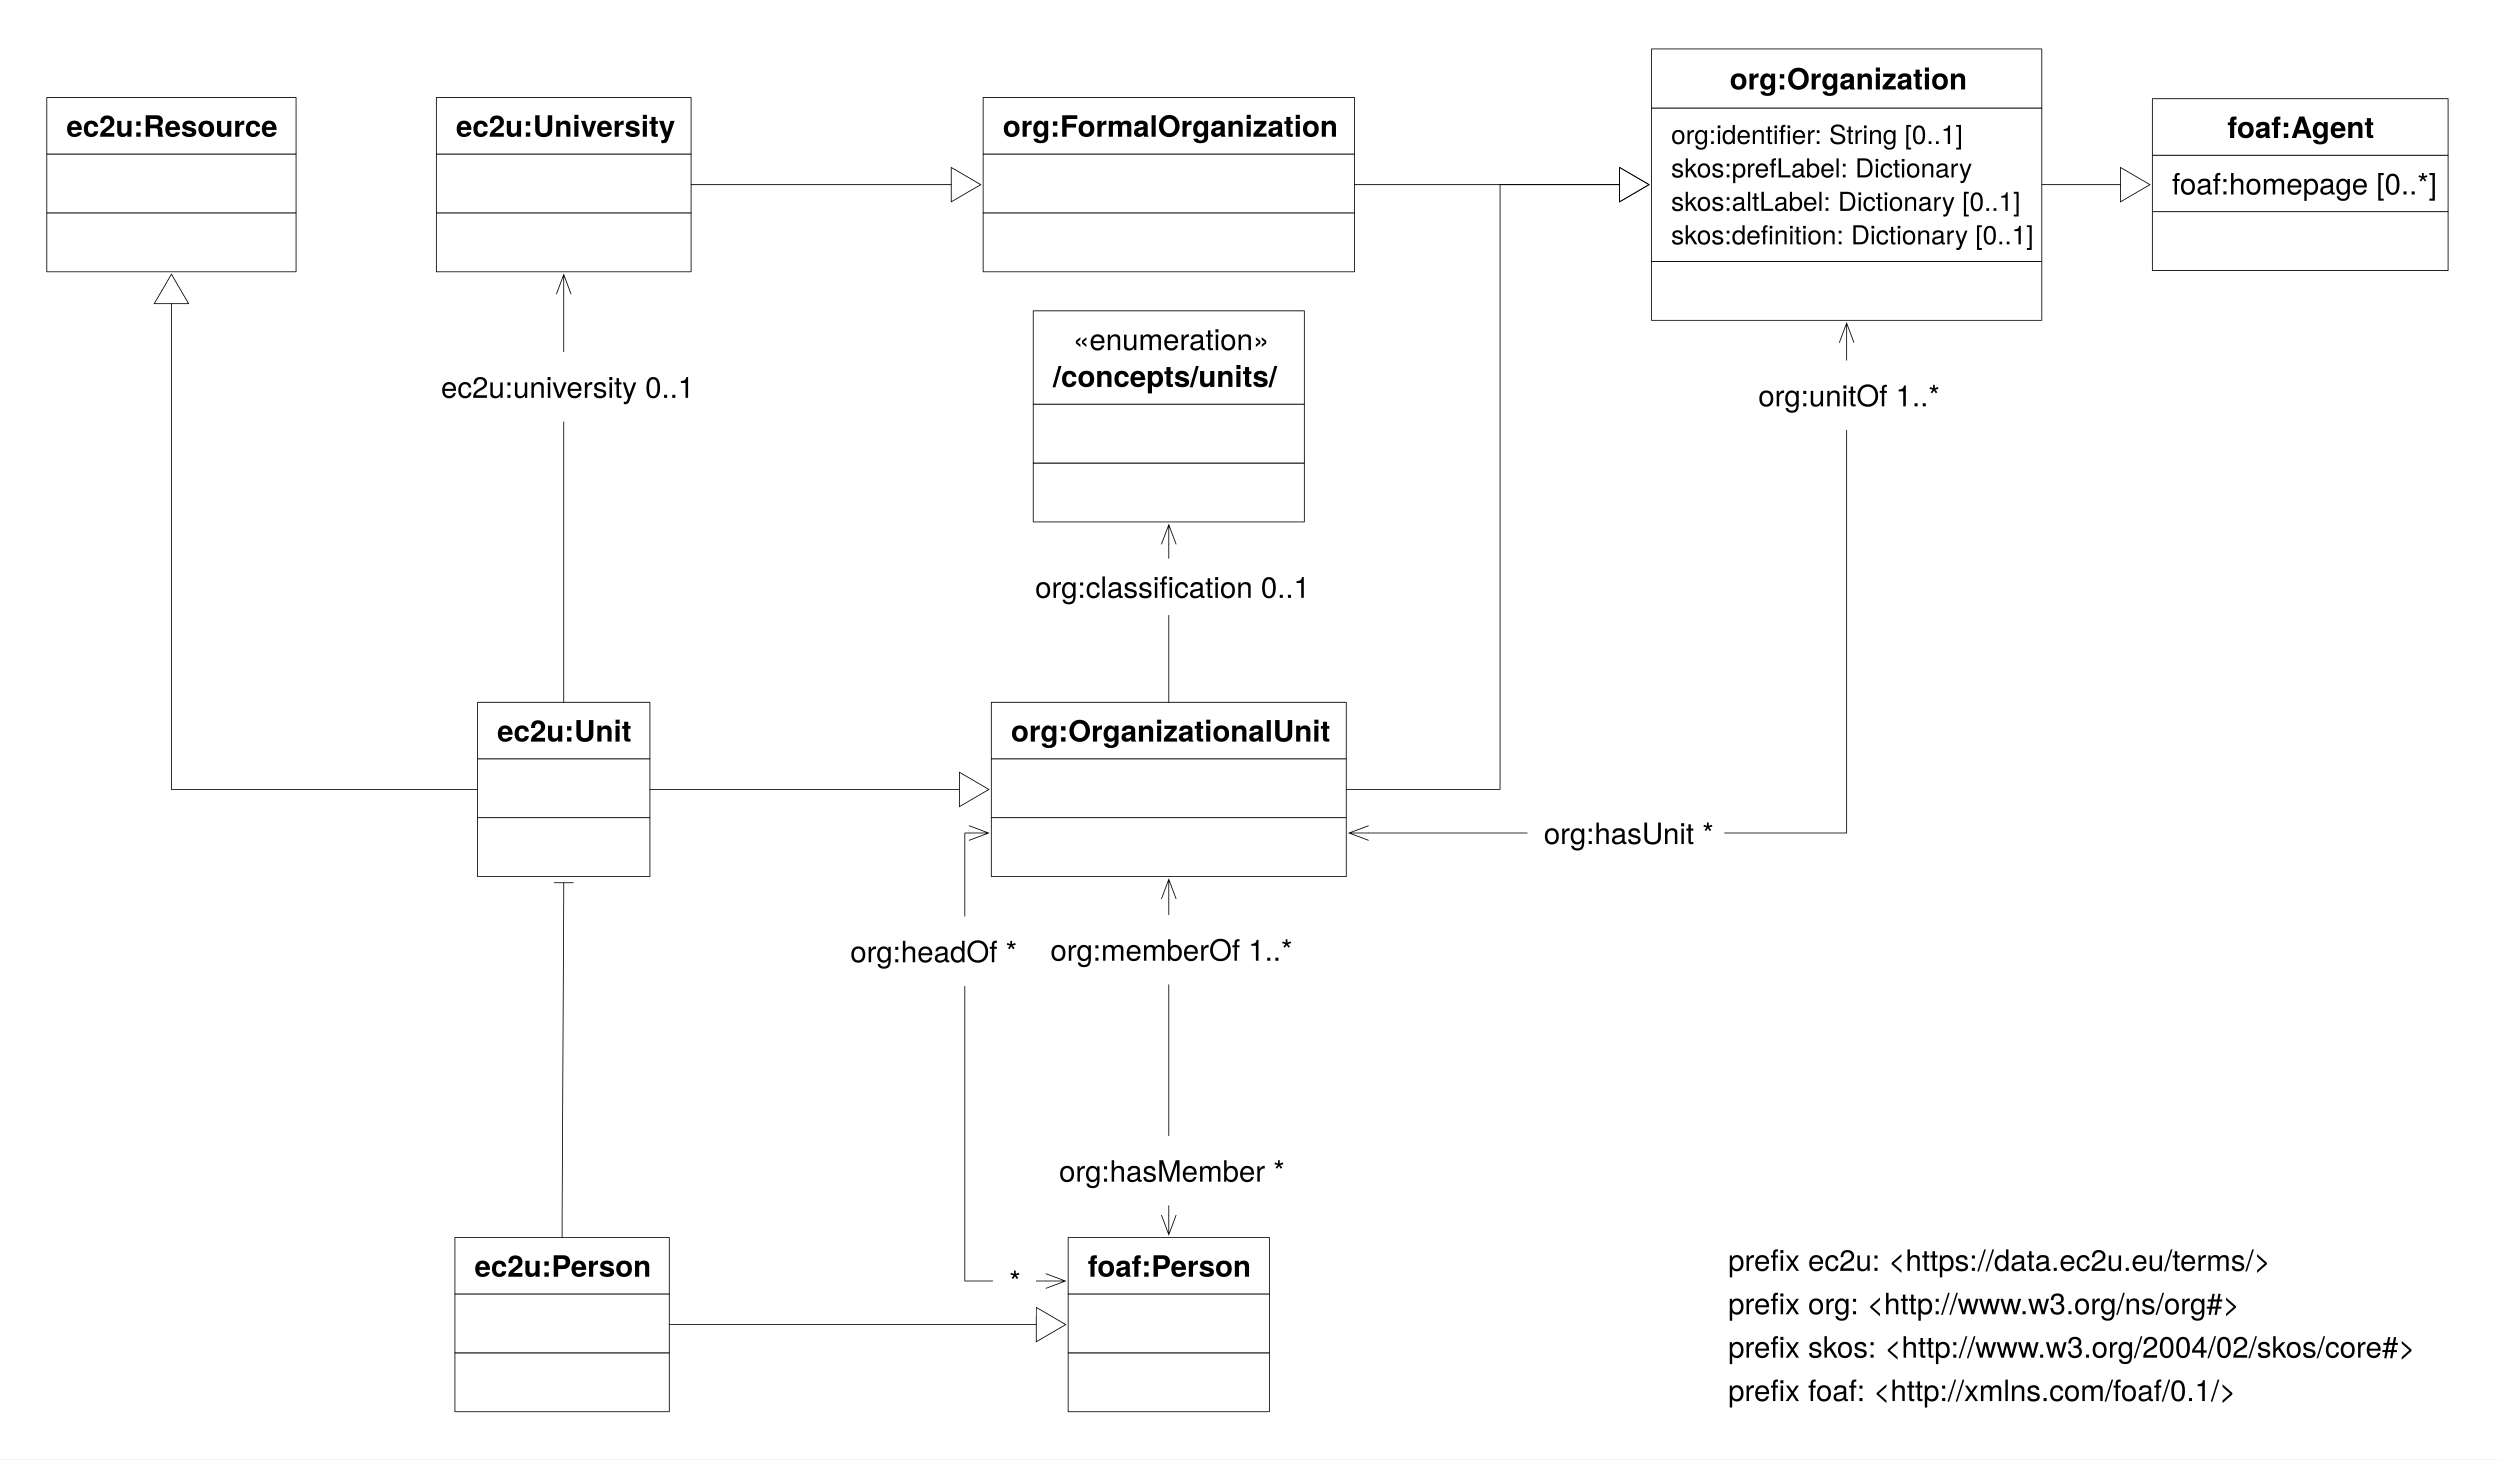
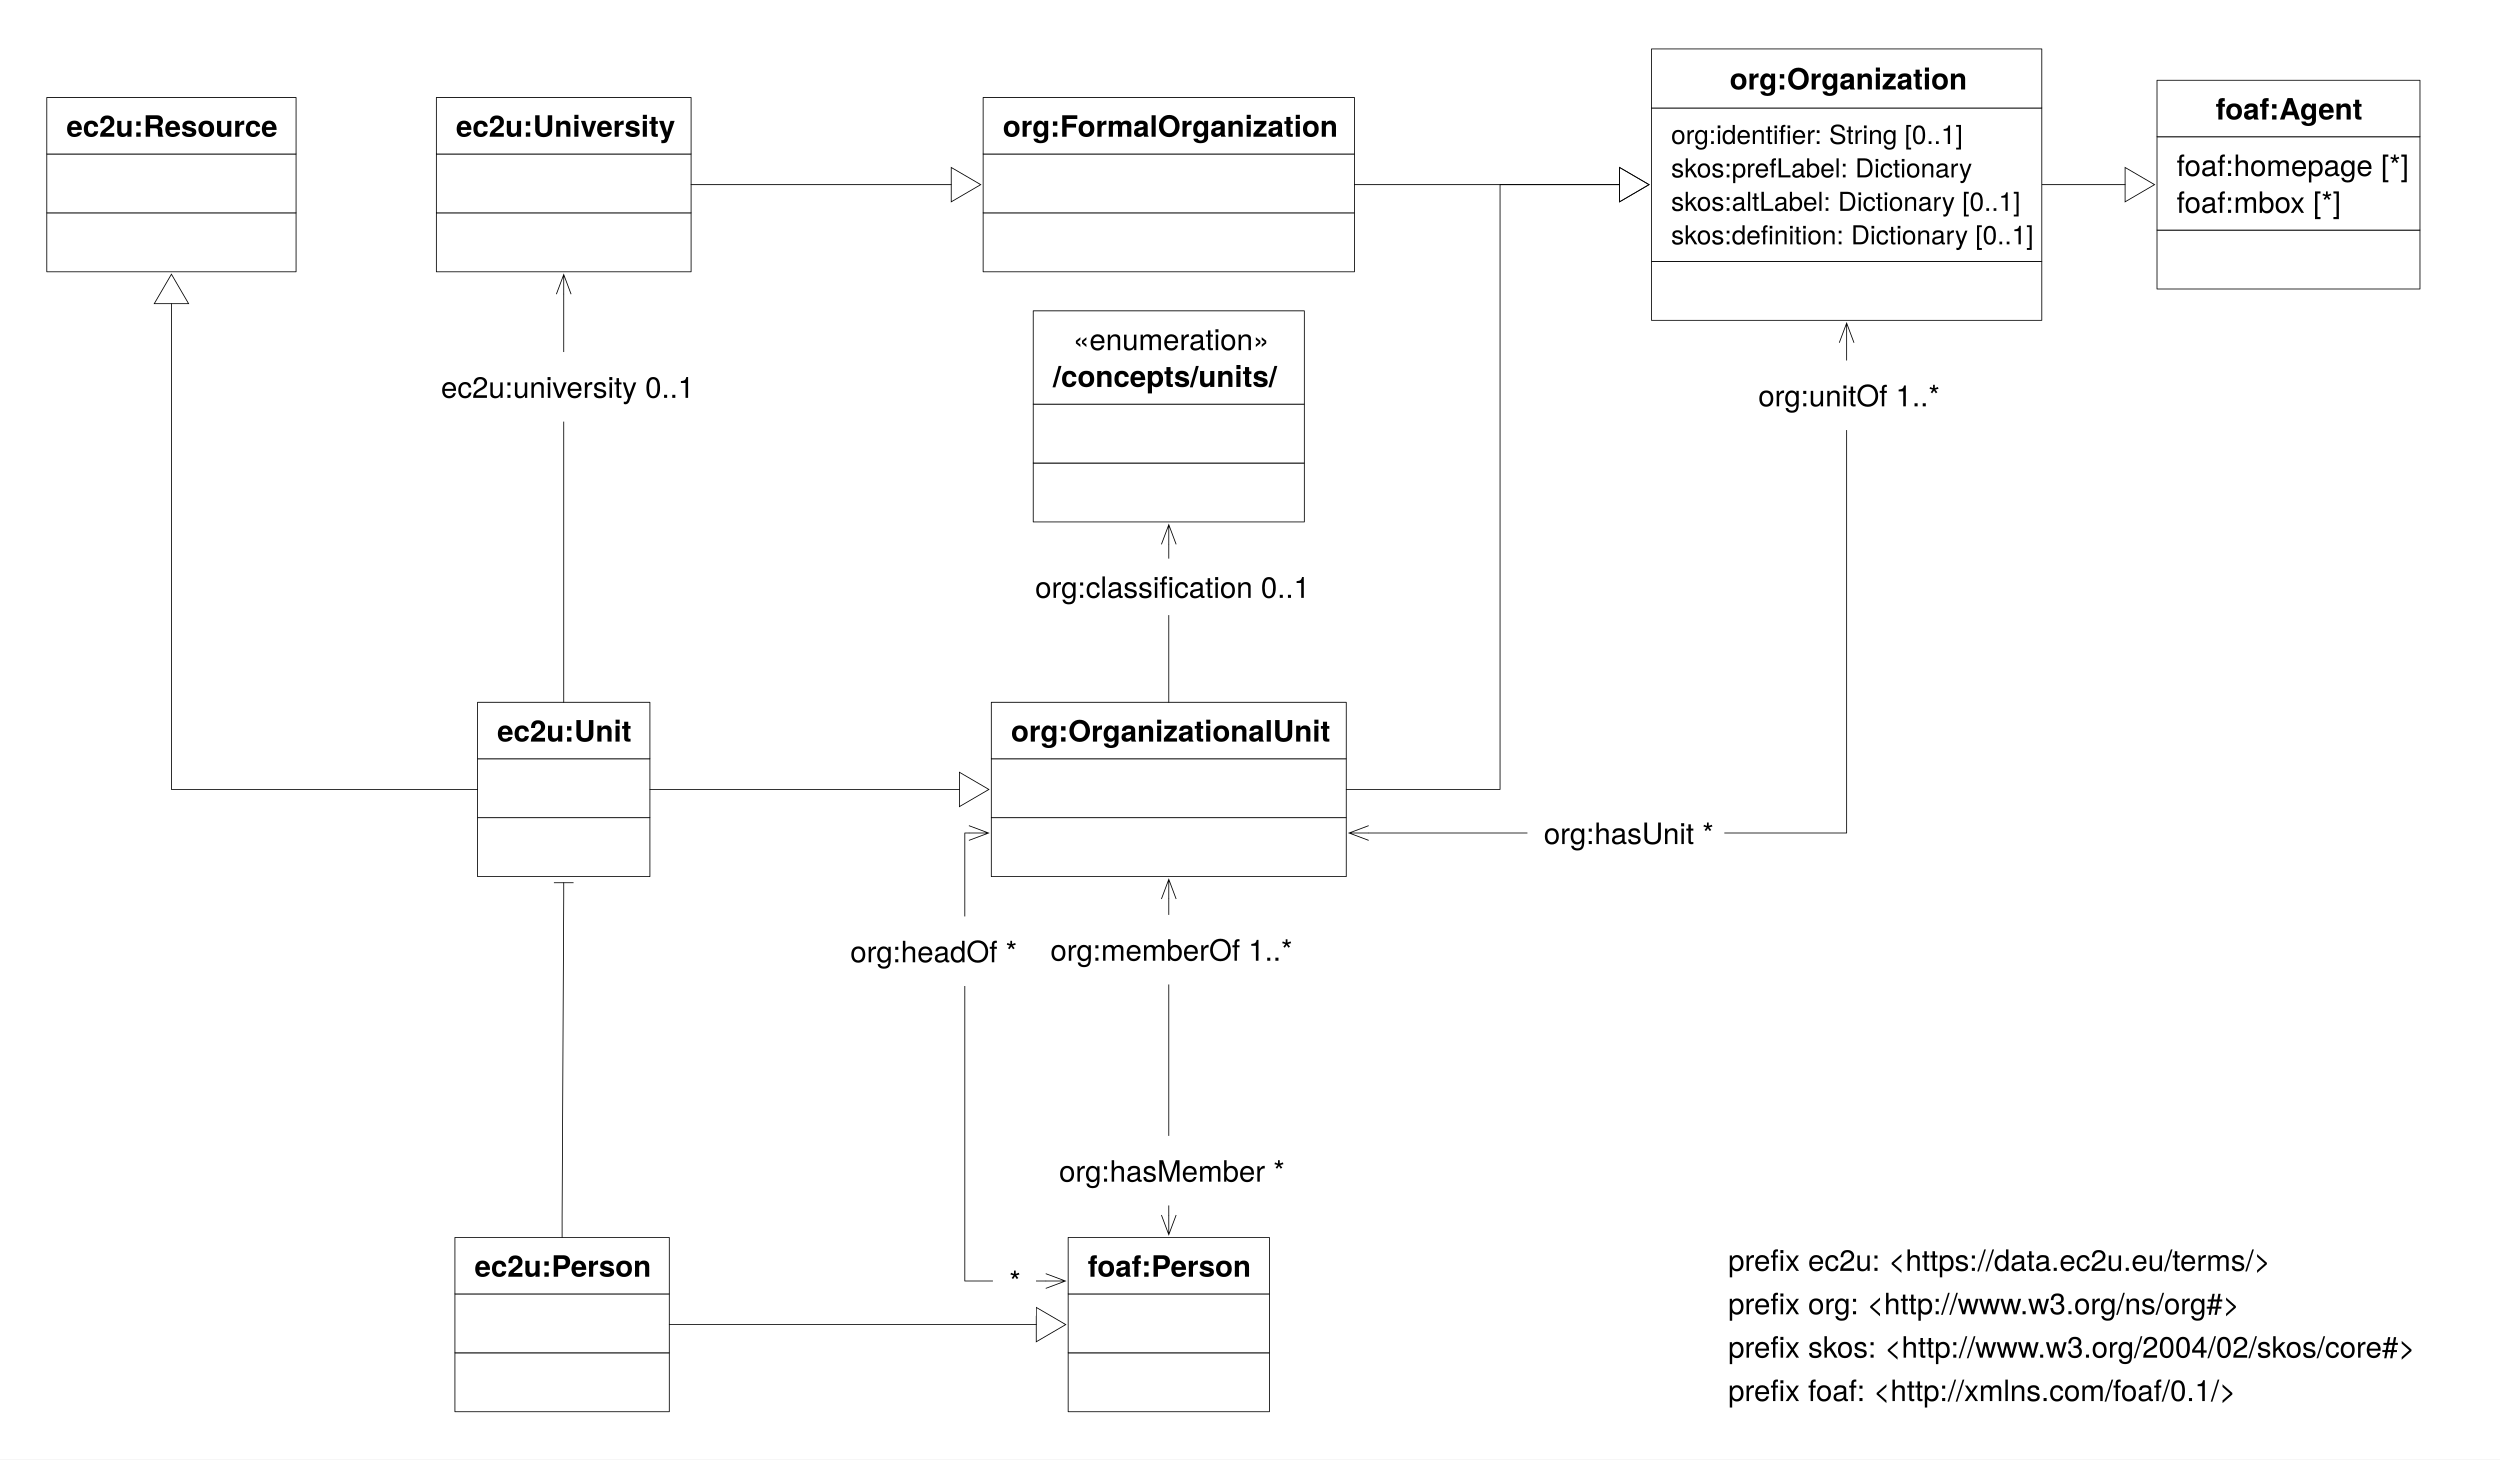
<svg xmlns="http://www.w3.org/2000/svg" xmlns:xlink="http://www.w3.org/1999/xlink" version="1.1" viewBox="272 68 764 446" width="764" height="446">
  <defs>
    <marker orient="auto" overflow="visible" markerUnits="strokeWidth" id="UMLInheritance_Marker" stroke-linejoin="miter" stroke-miterlimit="10" viewBox="-1 -22 38 44" markerWidth="38" markerHeight="44" color="black">
      <g>
        <path d="M 36 0 L 0 -21 L 0 21 Z" fill="none" stroke="currentColor" stroke-width="1" />
      </g>
    </marker>
    <marker orient="auto" overflow="visible" markerUnits="strokeWidth" id="StickArrow_Marker" stroke-linejoin="miter" stroke-miterlimit="10" viewBox="-1 -10 26 20" markerWidth="26" markerHeight="20" color="black">
      <g>
        <path d="M 24 0 L 0 0 M 0 -9 L 24 0 L 0 9" fill="none" stroke="currentColor" stroke-width="1" />
      </g>
    </marker>
    <marker orient="auto" overflow="visible" markerUnits="strokeWidth" id="StickArrow_Marker_2" stroke-linejoin="miter" stroke-miterlimit="10" viewBox="-25 -10 26 20" markerWidth="26" markerHeight="20" color="black">
      <g>
        <path d="M -24 0 L 0 0 M 0 9 L -24 0 L 0 -9" fill="none" stroke="currentColor" stroke-width="1" />
      </g>
    </marker>
    <marker orient="auto" overflow="visible" markerUnits="strokeWidth" id="NegativeControls_Marker" stroke-linejoin="miter" stroke-miterlimit="10" viewBox="-1 -13 2 26" markerWidth="2" markerHeight="26" color="black">
      <g>
        <line x1="0" y1="-12" x2="0" y2="12" fill="none" stroke="currentColor" stroke-width="1" />
      </g>
    </marker>
  </defs>
-   <g id="units" stroke-dasharray="none" stroke-opacity="1" stroke="none" fill="none" fill-opacity="1">
+   <g id="units" stroke-dasharray="none" fill="none" fill-opacity="1" stroke-opacity="1" stroke="none">
    <rect fill="white" x="272" y="68" width="764" height="446" />
    <g id="units_Layer_1">
      <g id="Group_248">
        <g id="Graphic_251">
          <rect x="417.941" y="317.885" width="52.671" height="18" fill="white" />
          <rect x="417.941" y="317.885" width="52.671" height="18" stroke="black" stroke-linecap="round" stroke-linejoin="round" stroke-width=".25" />
        </g>
        <g id="Graphic_250">
          <rect x="417.941" y="299.885" width="52.671" height="18" fill="white" />
          <rect x="417.941" y="299.885" width="52.671" height="18" stroke="black" stroke-linecap="round" stroke-linejoin="round" stroke-width=".25" />
        </g>
        <g id="Graphic_249">
          <rect x="417.941" y="282.624" width="52.671" height="17.261" fill="white" />
          <rect x="417.941" y="282.624" width="52.671" height="17.261" stroke="black" stroke-linecap="round" stroke-linejoin="round" stroke-width=".25" />
          <text transform="translate(423.9408 285.6238)" fill="black">
            <tspan font-family="Helvetica Neue" font-weight="bold" font-size="9" fill="black" x="0" y="9">ec2u:Unit
            </tspan>
          </text>
        </g>
      </g>
      <g id="Group_244">
        <g id="Graphic_247">
          <rect x="574.945" y="317.885" width="108.471" height="18" fill="white" />
          <rect x="574.945" y="317.885" width="108.471" height="18" stroke="black" stroke-linecap="round" stroke-linejoin="round" stroke-width=".25" />
        </g>
        <g id="Graphic_246">
          <rect x="574.945" y="299.885" width="108.471" height="18" fill="white" />
          <rect x="574.945" y="299.885" width="108.471" height="18" stroke="black" stroke-linecap="round" stroke-linejoin="round" stroke-width=".25" />
        </g>
        <g id="Graphic_245">
          <a xlink:href="https://www.w3.org/TR/vocab-org/#class-organizationalunit">
            <rect x="574.945" y="282.624" width="108.471" height="17.261" fill="white" />
            <rect x="574.945" y="282.624" width="108.471" height="17.261" stroke="black" stroke-linecap="round" stroke-linejoin="round" stroke-width=".25" />
            <text transform="translate(580.9452 285.6238)" fill="black">
              <tspan font-family="Helvetica Neue" font-weight="bold" font-size="9" fill="black" x="6750156e-19" y="9">
                org:OrganizationalUnit
              </tspan>
            </text>
          </a>
        </g>
      </g>
      <g id="Group_240">
        <g id="Graphic_243">
          <rect x="286.299" y="133.056" width="76.179" height="18" fill="white" />
          <rect x="286.299" y="133.056" width="76.179" height="18" stroke="black" stroke-linecap="round" stroke-linejoin="round" stroke-width=".25" />
        </g>
        <g id="Graphic_242">
          <rect x="286.299" y="115.056" width="76.179" height="18" fill="white" />
          <rect x="286.299" y="115.056" width="76.179" height="18" stroke="black" stroke-linecap="round" stroke-linejoin="round" stroke-width=".25" />
        </g>
        <g id="Graphic_241">
          <a xlink:href="resources.svg">
            <rect x="286.299" y="97.795" width="76.179" height="17.261" fill="white" />
            <rect x="286.299" y="97.795" width="76.179" height="17.261" stroke="black" stroke-linecap="round" stroke-linejoin="round" stroke-width=".25" />
            <text transform="translate(292.2992 100.7953)" fill="black">
              <tspan font-family="Helvetica Neue" font-weight="bold" font-size="9" fill="black" x="4973799e-20" y="9">
                ec2u:Resource
              </tspan>
            </text>
          </a>
        </g>
      </g>
      <g id="Line_239">
        <line x1="470.612" y1="309.254" x2="565.195" y2="309.254" marker-end="url(#UMLInheritance_Marker)" stroke="black" stroke-linecap="round" stroke-linejoin="round" stroke-width=".25" />
      </g>
      <g id="Line_238">
        <path d="M 417.941 309.254 L 324.389 309.254 L 324.389 160.806" marker-end="url(#UMLInheritance_Marker)" stroke="black" stroke-linecap="round" stroke-linejoin="round" stroke-width=".25" />
      </g>
      <g id="Group_236">
        <g id="Graphic_237">
          <text transform="translate(800.1198 447.3805)" fill="black">
            <tspan font-family="Helvetica Neue" font-size="9" fill="black" x="0" y="9">prefix ec2u: &lt;https://data.ec2u.eu/terms/&gt;</tspan>
          </text>
        </g>
      </g>
      <g id="Graphic_235">
        <a xlink:href="https://www.w3.org/TR/vocab-org/">
          <text transform="translate(800.1198 460.6416)" fill="black">
            <tspan font-family="Helvetica Neue" font-size="9" fill="black" x="0" y="9">prefix org: &lt;http://www.w3.org/ns/org#&gt;</tspan>
          </text>
        </a>
      </g>
      <g id="Graphic_234">
        <a xlink:href="https://www.w3.org/TR/skos-primer/">
          <text transform="translate(800.1198 473.9026)" fill="black">
            <tspan font-family="Helvetica Neue" font-size="9" fill="black" x="0" y="9">prefix skos: &lt;http://www.w3.org/2004/02/skos/core#&gt;</tspan>
          </text>
        </a>
      </g>
      <g id="Group_230">
        <g id="Graphic_233">
          <rect x="405.354" y="133.056" width="77.844" height="18" fill="white" />
          <rect x="405.354" y="133.056" width="77.844" height="18" stroke="black" stroke-linecap="round" stroke-linejoin="round" stroke-width=".25" />
        </g>
        <g id="Graphic_232">
          <rect x="405.354" y="115.056" width="77.844" height="18" fill="white" />
          <rect x="405.354" y="115.056" width="77.844" height="18" stroke="black" stroke-linecap="round" stroke-linejoin="round" stroke-width=".25" />
        </g>
        <g id="Graphic_231">
          <rect x="405.354" y="97.795" width="77.844" height="17.261" fill="white" />
          <rect x="405.354" y="97.795" width="77.844" height="17.261" stroke="black" stroke-linecap="round" stroke-linejoin="round" stroke-width=".25" />
          <text transform="translate(411.3543 100.7953)" fill="black">
            <tspan font-family="Helvetica Neue" font-weight="bold" font-size="9" fill="black" x="48316906e-20" y="9">
              ec2u:University
            </tspan>
          </text>
        </g>
      </g>
      <g id="Group_226">
        <g id="Graphic_229">
          <rect x="572.448" y="133.056" width="113.466" height="18" fill="white" />
          <rect x="572.448" y="133.056" width="113.466" height="18" stroke="black" stroke-linecap="round" stroke-linejoin="round" stroke-width=".25" />
        </g>
        <g id="Graphic_228">
          <rect x="572.448" y="115.056" width="113.466" height="18" fill="white" />
          <rect x="572.448" y="115.056" width="113.466" height="18" stroke="black" stroke-linecap="round" stroke-linejoin="round" stroke-width=".25" />
        </g>
        <g id="Graphic_227">
          <a xlink:href="https://www.w3.org/TR/vocab-org/#class-formalorganization">
            <rect x="572.448" y="97.795" width="113.466" height="17.261" fill="white" />
            <rect x="572.448" y="97.795" width="113.466" height="17.261" stroke="black" stroke-linecap="round" stroke-linejoin="round" stroke-width=".25" />
            <text transform="translate(578.4477 100.7953)" fill="black">
              <tspan font-family="Helvetica Neue" font-weight="bold" font-size="9" fill="black" x="17763568e-20" y="9">
                org:FormalOrganization
              </tspan>
            </text>
          </a>
        </g>
      </g>
      <g id="Line_225">
        <line x1="483.198" y1="124.426" x2="562.698" y2="124.426" marker-end="url(#UMLInheritance_Marker)" stroke="black" stroke-linecap="round" stroke-linejoin="round" stroke-width=".25" />
      </g>
      <g id="Line_224">
        <line x1="444.276" y1="282.624" x2="444.276" y2="157.906" marker-end="url(#StickArrow_Marker)" stroke="black" stroke-linecap="round" stroke-linejoin="round" stroke-width=".25" />
      </g>
      <g id="Graphic_223">
        <rect x="401.764" y="175.583" width="85.024" height="21.261" fill="white" />
        <text transform="translate(406.7643 180.5831)" fill="black">
          <tspan font-family="Helvetica Neue" font-size="9" fill="black" x="632383e-18" y="9">ec2u:university 0..1
          </tspan>
        </text>
      </g>
      <g id="Line_222">
        <path d="M 690.266 322.57 L 836.333 322.57 L 836.333 172.746" marker-end="url(#StickArrow_Marker)" marker-start="url(#StickArrow_Marker_2)" stroke="black" stroke-linecap="round" stroke-linejoin="round" stroke-width=".25" />
      </g>
      <g id="Graphic_221">
        <rect x="804.324" y="178.166" width="64.018" height="21.261" fill="white" />
        <text transform="translate(809.3239 183.1663)" fill="black">
          <tspan font-family="Helvetica Neue" font-size="9" fill="black" x="14210855e-21" y="9">org:unitOf 1..*</tspan>
        </text>
      </g>
      <g id="Graphic_220">
        <rect x="738.781" y="311.939" width="60.175" height="21.261" fill="white" />
        <text transform="translate(743.7814 316.9391)" fill="black">
          <tspan font-family="Helvetica Neue" font-size="9" fill="black" x="0" y="9">org:hasUnit *</tspan>
        </text>
      </g>
      <g id="Group_213">
        <g id="Graphic_216">
          <rect x="411.024" y="481.425" width="65.514" height="18" fill="white" />
          <rect x="411.024" y="481.425" width="65.514" height="18" stroke="black" stroke-linecap="round" stroke-linejoin="round" stroke-width=".25" />
        </g>
        <g id="Graphic_215">
          <rect x="411.024" y="463.425" width="65.514" height="18" fill="white" />
          <rect x="411.024" y="463.425" width="65.514" height="18" stroke="black" stroke-linecap="round" stroke-linejoin="round" stroke-width=".25" />
        </g>
        <g id="Graphic_214">
          <a xlink:href="persons.svg">
            <rect x="411.024" y="446.164" width="65.514" height="17.261" fill="white" />
            <rect x="411.024" y="446.164" width="65.514" height="17.261" stroke="black" stroke-linecap="round" stroke-linejoin="round" stroke-width=".25" />
            <text transform="translate(417.0236 449.1637)" fill="black">
              <tspan font-family="Helvetica Neue" font-weight="bold" font-size="9" fill="black" x="0" y="9">ec2u:Person
              </tspan>
            </text>
          </a>
        </g>
      </g>
      <g id="Group_209">
        <g id="Graphic_212">
          <rect x="598.431" y="481.425" width="61.5" height="18" fill="white" />
          <rect x="598.431" y="481.425" width="61.5" height="18" stroke="black" stroke-linecap="round" stroke-linejoin="round" stroke-width=".25" />
        </g>
        <g id="Graphic_211">
          <rect x="598.431" y="463.425" width="61.5" height="18" fill="white" />
          <rect x="598.431" y="463.425" width="61.5" height="18" stroke="black" stroke-linecap="round" stroke-linejoin="round" stroke-width=".25" />
        </g>
        <g id="Graphic_210">
          <a xlink:href="http://xmlns.com/foaf/spec/#term_Person">
            <rect x="598.431" y="446.164" width="61.5" height="17.261" fill="white" />
            <rect x="598.431" y="446.164" width="61.5" height="17.261" stroke="black" stroke-linecap="round" stroke-linejoin="round" stroke-width=".25" />
            <text transform="translate(604.4307 449.1637)" fill="black">
              <tspan font-family="Helvetica Neue" font-weight="bold" font-size="9" fill="black" x="0" y="9">foaf:Person
              </tspan>
            </text>
          </a>
        </g>
      </g>
      <g id="Line_208">
        <line x1="476.538" y1="472.794" x2="588.681" y2="472.794" marker-end="url(#UMLInheritance_Marker)" stroke="black" stroke-linecap="round" stroke-linejoin="round" stroke-width=".25" />
      </g>
      <g id="Line_207">
        <path d="M 591.581 459.479 L 566.845 459.479 L 566.845 322.57 L 568.095 322.57" marker-end="url(#StickArrow_Marker)" marker-start="url(#StickArrow_Marker_2)" stroke="black" stroke-linecap="round" stroke-linejoin="round" stroke-width=".25" />
      </g>
      <g id="Graphic_206">
        <rect x="526.836" y="348.064" width="59.356" height="21.261" fill="white" />
        <text transform="translate(531.8358 353.0643)" fill="black">
          <tspan font-family="Helvetica Neue" font-size="9" fill="black" x="0" y="9">org:headOf *</tspan>
        </text>
      </g>
      <g id="Line_204">
        <path d="M 443.781 446.164 L 443.781 439.914 L 444.276 342.135 L 444.276 337.76" marker-end="url(#NegativeControls_Marker)" stroke="black" stroke-linecap="round" stroke-linejoin="round" stroke-width=".25" />
      </g>
      <g id="Graphic_203">
        <a xlink:href="http://xmlns.com/foaf/spec/">
          <text transform="translate(800.1198 487.1637)" fill="black">
            <tspan font-family="Helvetica Neue" font-size="9" fill="black" x="0" y="9">prefix foaf: &lt;http://xmlns.com/foaf/0.1/&gt;</tspan>
          </text>
        </a>
      </g>
      <g id="Group_196">
        <g id="Graphic_199">
          <rect x="587.757" y="209.505" width="82.848" height="18" fill="white" />
          <rect x="587.757" y="209.505" width="82.848" height="18" stroke="black" stroke-linecap="round" stroke-linejoin="round" stroke-width=".25" />
        </g>
        <g id="Graphic_198">
          <rect x="587.757" y="191.505" width="82.848" height="18" fill="white" />
          <rect x="587.757" y="191.505" width="82.848" height="18" stroke="black" stroke-linecap="round" stroke-linejoin="round" stroke-width=".25" />
        </g>
        <g id="Graphic_197">
          <rect x="587.757" y="162.992" width="82.848" height="28.513" fill="white" />
          <rect x="587.757" y="162.992" width="82.848" height="28.513" stroke="black" stroke-linecap="round" stroke-linejoin="round" stroke-width=".25" />
          <text transform="translate(593.7567 165.9921)" fill="black">
            <tspan font-family="Helvetica Neue" font-size="9" fill="black" x="6.165" y="9">«enumeration»</tspan>
            <tspan font-family="Helvetica Neue" font-weight="bold" font-size="9" fill="black" x="8952838e-19" y="20.252">
              /concepts/units/
            </tspan>
          </text>
        </g>
      </g>
      <g id="Line_195">
        <line x1="629.181" y1="282.624" x2="629.181" y2="234.355" marker-end="url(#StickArrow_Marker)" stroke="black" stroke-linecap="round" stroke-linejoin="round" stroke-width=".25" />
      </g>
      <g id="Graphic_194">
        <rect x="582.334" y="238.715" width="93.693" height="17.261" fill="white" />
        <text transform="translate(588.3342 241.7154)" fill="black">
          <tspan font-family="Helvetica Neue" font-size="9" fill="black" x="0" y="9">org:classification 0..1</tspan>
        </text>
      </g>
      <g id="Group_190">
        <g id="Graphic_193">
-           <rect x="929.764" y="132.687" width="90.372" height="18" fill="white" />
-           <rect x="929.764" y="132.687" width="90.372" height="18" stroke="black" stroke-linecap="round" stroke-linejoin="round" stroke-width=".25" />
+           <rect x="931.181" y="138.317" width="80.364" height="18" fill="white" />
+           <rect x="931.181" y="138.317" width="80.364" height="18" stroke="black" stroke-linecap="round" stroke-linejoin="round" stroke-width=".25" />
        </g>
        <g id="Graphic_192">
-           <rect x="929.764" y="115.426" width="90.372" height="17.261" fill="white" />
-           <rect x="929.764" y="115.426" width="90.372" height="17.261" stroke="black" stroke-linecap="round" stroke-linejoin="round" stroke-width=".25" />
-           <text transform="translate(935.7638 118.4258)" fill="black">
-             <tspan font-family="Helvetica Neue" font-size="9" fill="black" x="0" y="9">foaf:homepage [0..*]</tspan>
+           <rect x="931.181" y="109.795" width="80.364" height="28.522" fill="white" />
+           <rect x="931.181" y="109.795" width="80.364" height="28.522" stroke="black" stroke-linecap="round" stroke-linejoin="round" stroke-width=".25" />
+           <text transform="translate(937.1811 112.7953)" fill="black">
+             <tspan font-family="Helvetica Neue" font-size="9" fill="black" x="0" y="9">foaf:homepage [*]</tspan>
+             <tspan font-family="Helvetica Neue" font-size="9" fill="black" x="0" y="20.261">foaf:mbox [*]</tspan>
          </text>
        </g>
        <g id="Graphic_191">
          <a xlink:href="http://xmlns.com/foaf/0.1/#term_Agent">
-             <rect x="929.764" y="98.165" width="90.372" height="17.261" fill="white" />
-             <rect x="929.764" y="98.165" width="90.372" height="17.261" stroke="black" stroke-linecap="round" stroke-linejoin="round" stroke-width=".25" />
-             <text transform="translate(952.7018 101.1647)" fill="black">
+             <rect x="931.181" y="92.534" width="80.364" height="17.261" fill="white" />
+             <rect x="931.181" y="92.534" width="80.364" height="17.261" stroke="black" stroke-linecap="round" stroke-linejoin="round" stroke-width=".25" />
+             <text transform="translate(949.1151 95.53421)" fill="black">
              <tspan font-family="Helvetica Neue" font-weight="bold" font-size="9" fill="black" x="0" y="9">foaf:Agent
              </tspan>
            </text>
          </a>
        </g>
      </g>
      <g id="Line_189">
-         <line x1="895.973" y1="124.426" x2="920.014" y2="124.426" marker-end="url(#UMLInheritance_Marker)" stroke="black" stroke-linecap="round" stroke-linejoin="round" stroke-width=".25" />
+         <line x1="895.973" y1="124.426" x2="921.431" y2="124.426" marker-end="url(#UMLInheritance_Marker)" stroke="black" stroke-linecap="round" stroke-linejoin="round" stroke-width=".25" />
      </g>
      <g id="Group_185">
        <g id="Graphic_188">
          <rect x="776.693" y="147.896" width="119.28" height="18" fill="white" />
          <rect x="776.693" y="147.896" width="119.28" height="18" stroke="black" stroke-linecap="round" stroke-linejoin="round" stroke-width=".25" />
        </g>
        <g id="Graphic_187">
          <rect x="776.693" y="101" width="119.28" height="46.896" fill="white" />
          <rect x="776.693" y="101" width="119.28" height="46.896" stroke="black" stroke-linecap="round" stroke-linejoin="round" stroke-width=".25" />
          <text transform="translate(782.6929 103.9997)" fill="black">
            <tspan font-family="Helvetica Neue" font-size="8" fill="black" x="0" y="8">org:identifier: String [0..1]
            </tspan>
            <tspan font-family="Helvetica Neue" font-size="8" fill="black" x="0" y="18.224">skos:prefLabel: Dictionary
            </tspan>
            <tspan font-family="Helvetica Neue" font-size="8" fill="black" x="0" y="28.448">skos:altLabel: Dictionary
              [0..1]
            </tspan>
            <tspan font-family="Helvetica Neue" font-size="8" fill="black" x="0" y="38.672">skos:definition:
              Dictionary [0..1]
            </tspan>
          </text>
        </g>
        <g id="Graphic_186">
          <a xlink:href="https://www.w3.org/TR/vocab-org/#org:Organization">
            <rect x="776.693" y="82.956" width="119.28" height="18.044" fill="white" />
            <rect x="776.693" y="82.956" width="119.28" height="18.044" stroke="black" stroke-linecap="round" stroke-linejoin="round" stroke-width=".25" />
            <text transform="translate(800.5894 86.34728)" fill="black">
              <tspan font-family="Helvetica Neue" font-weight="bold" font-size="9" fill="black" x="4902745e-19" y="9">
                org:Organization
              </tspan>
            </text>
          </a>
        </g>
      </g>
      <g id="Line_252">
        <line x1="685.914" y1="124.426" x2="766.943" y2="124.426" marker-end="url(#UMLInheritance_Marker)" stroke="black" stroke-linecap="round" stroke-linejoin="round" stroke-width=".25" />
      </g>
      <g id="Line_253">
        <path d="M 683.416 309.254 L 730.416 309.254 L 730.416 124.426 L 766.943 124.426" marker-end="url(#UMLInheritance_Marker)" stroke="black" stroke-linecap="round" stroke-linejoin="round" stroke-width=".25" />
      </g>
      <g id="Line_254">
        <line x1="629.181" y1="439.314" x2="629.181" y2="342.735" marker-end="url(#StickArrow_Marker)" marker-start="url(#StickArrow_Marker_2)" stroke="black" stroke-linecap="round" stroke-linejoin="round" stroke-width=".25" />
      </g>
      <g id="Graphic_255">
        <rect x="588.001" y="347.592" width="82.36" height="21.261" fill="white" />
        <text transform="translate(593.0007 352.5923)" fill="black">
          <tspan font-family="Helvetica Neue" font-size="9" fill="black" x="29842795e-20" y="9">org:memberOf 1..*</tspan>
        </text>
      </g>
      <g id="Graphic_256">
        <rect x="590.642" y="415.126" width="77.077" height="21.261" fill="white" />
        <text transform="translate(595.6422 420.1262)" fill="black">
          <tspan font-family="Helvetica Neue" font-size="9" fill="black" x="5684342e-19" y="9">org:hasMember *</tspan>
        </text>
      </g>
      <g id="Graphic_257">
        <rect x="575.437" y="448.848" width="13.168" height="21.261" fill="white" />
        <text transform="translate(580.4365 453.8484)" fill="black">
          <tspan font-family="Helvetica Neue" font-size="9" fill="black" x="7422951e-19" y="9">*</tspan>
        </text>
      </g>
    </g>
  </g>
</svg>
